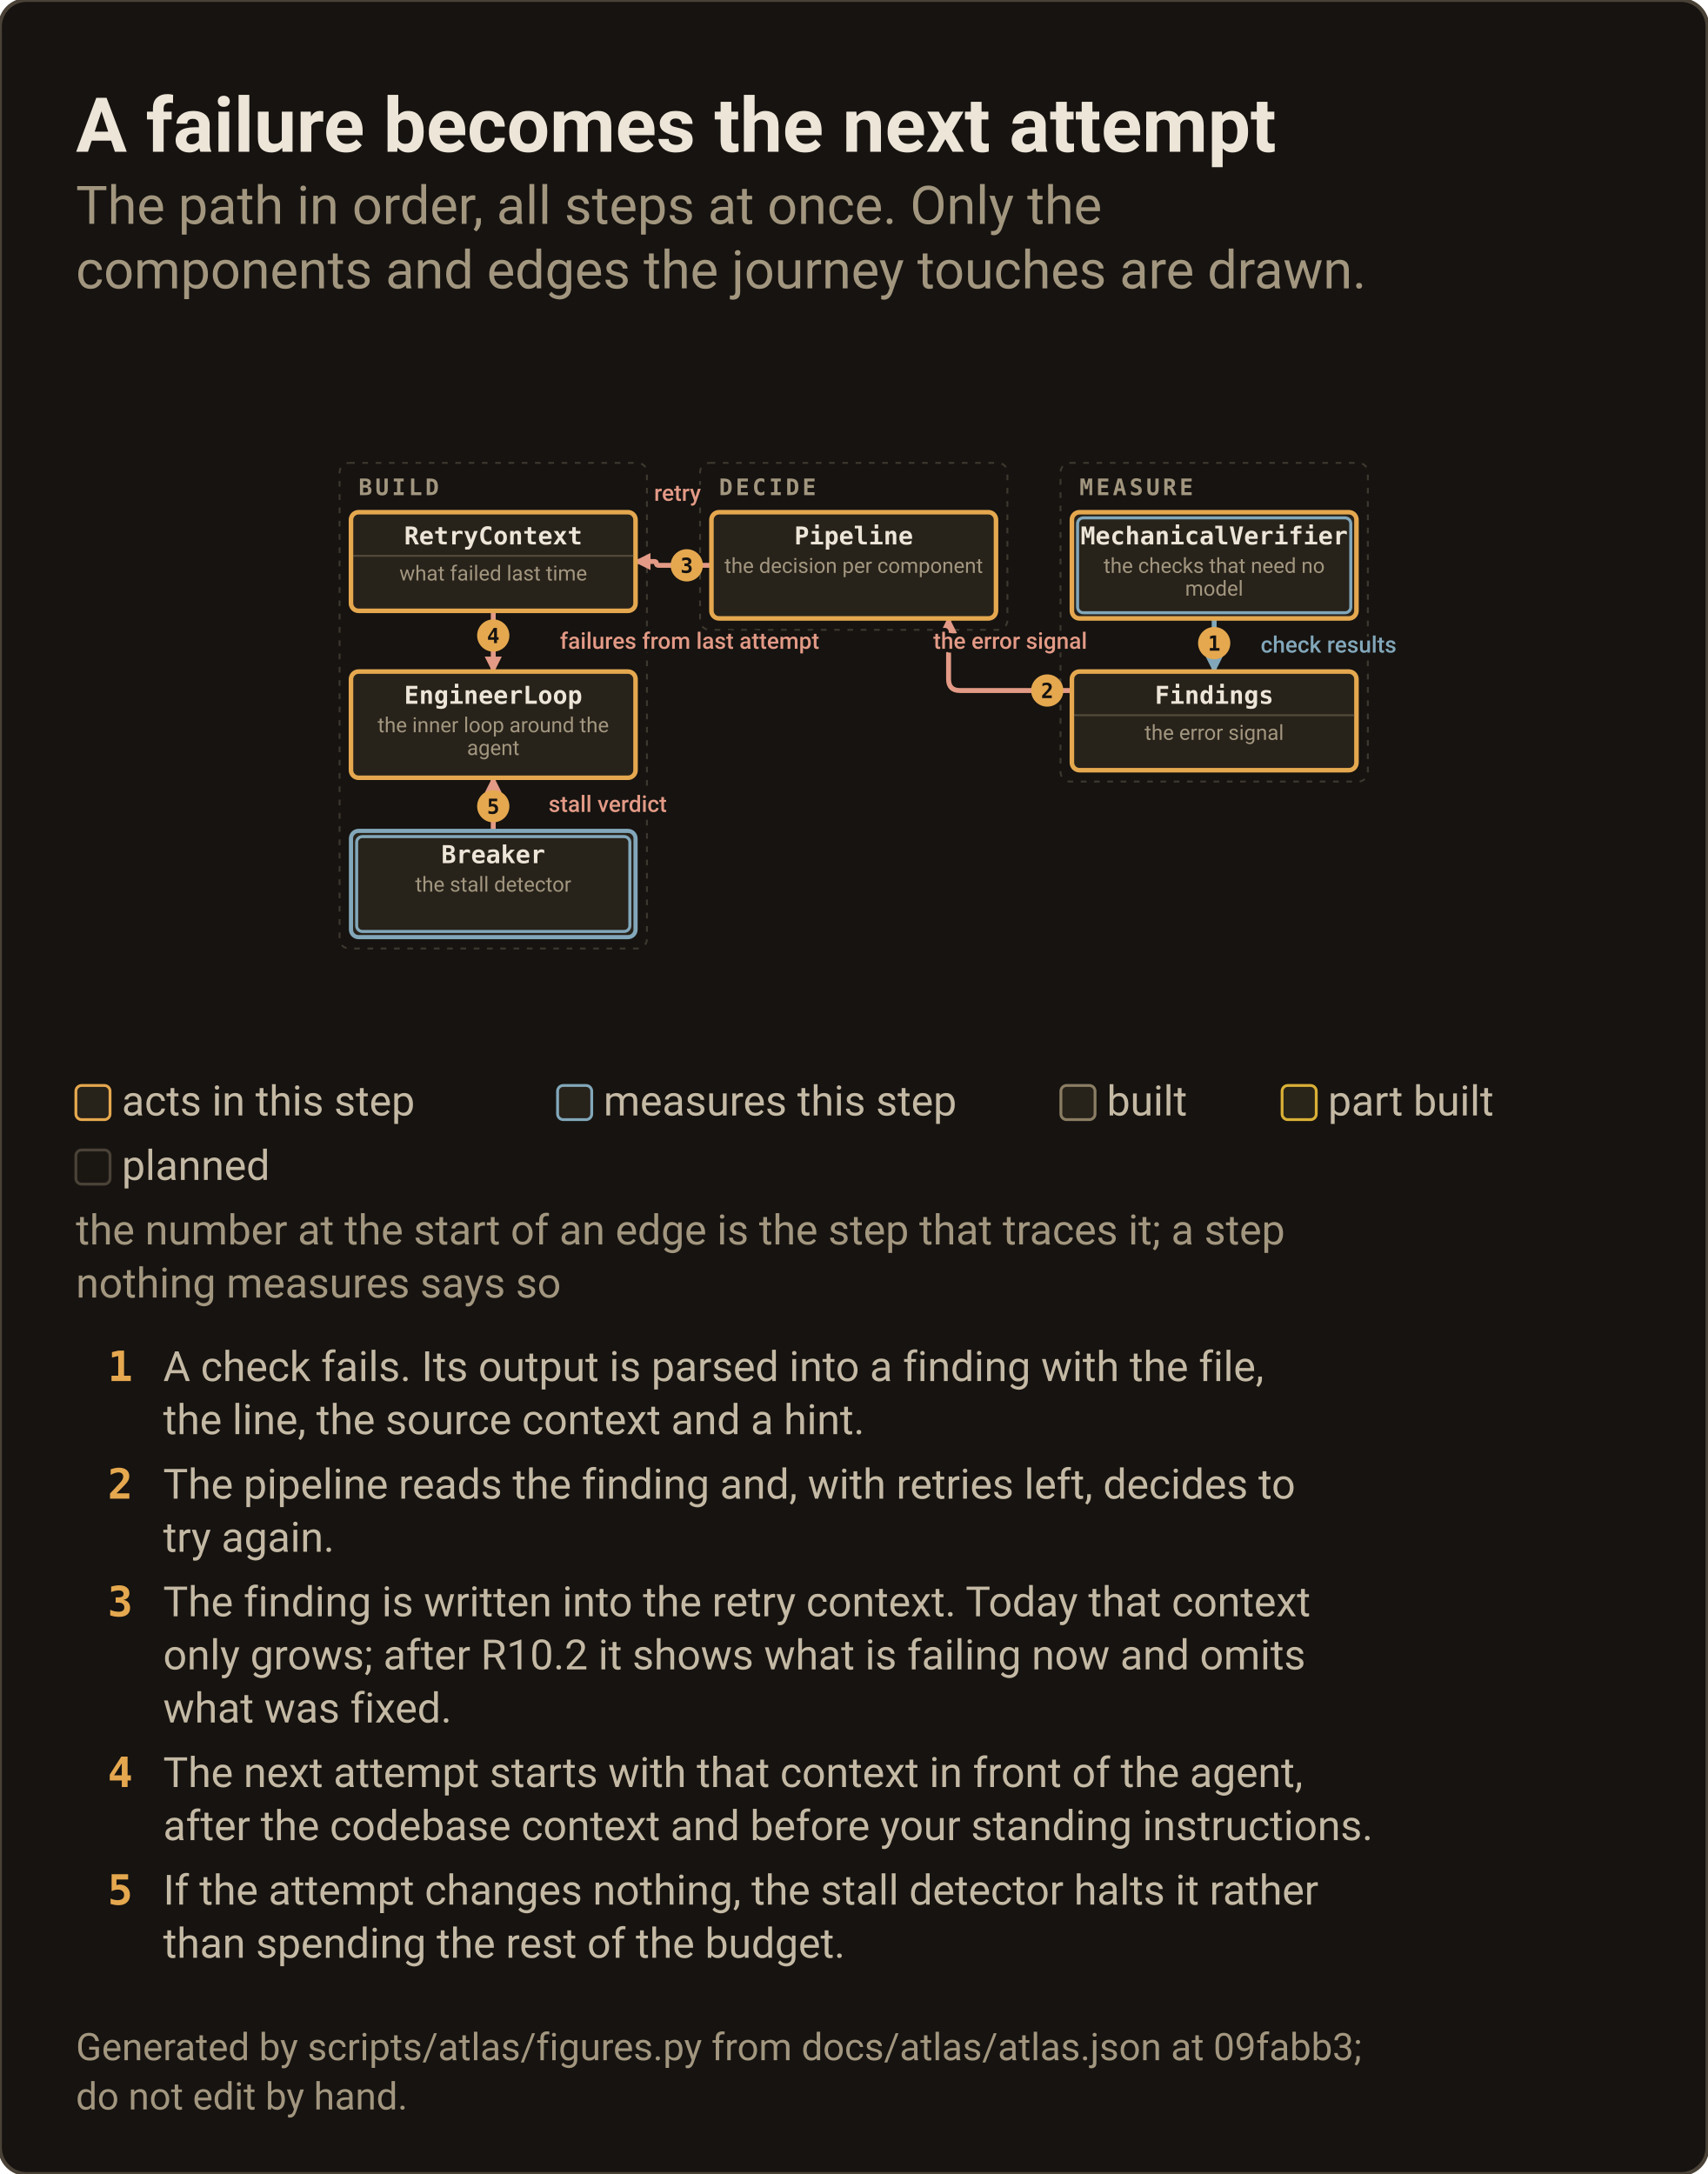
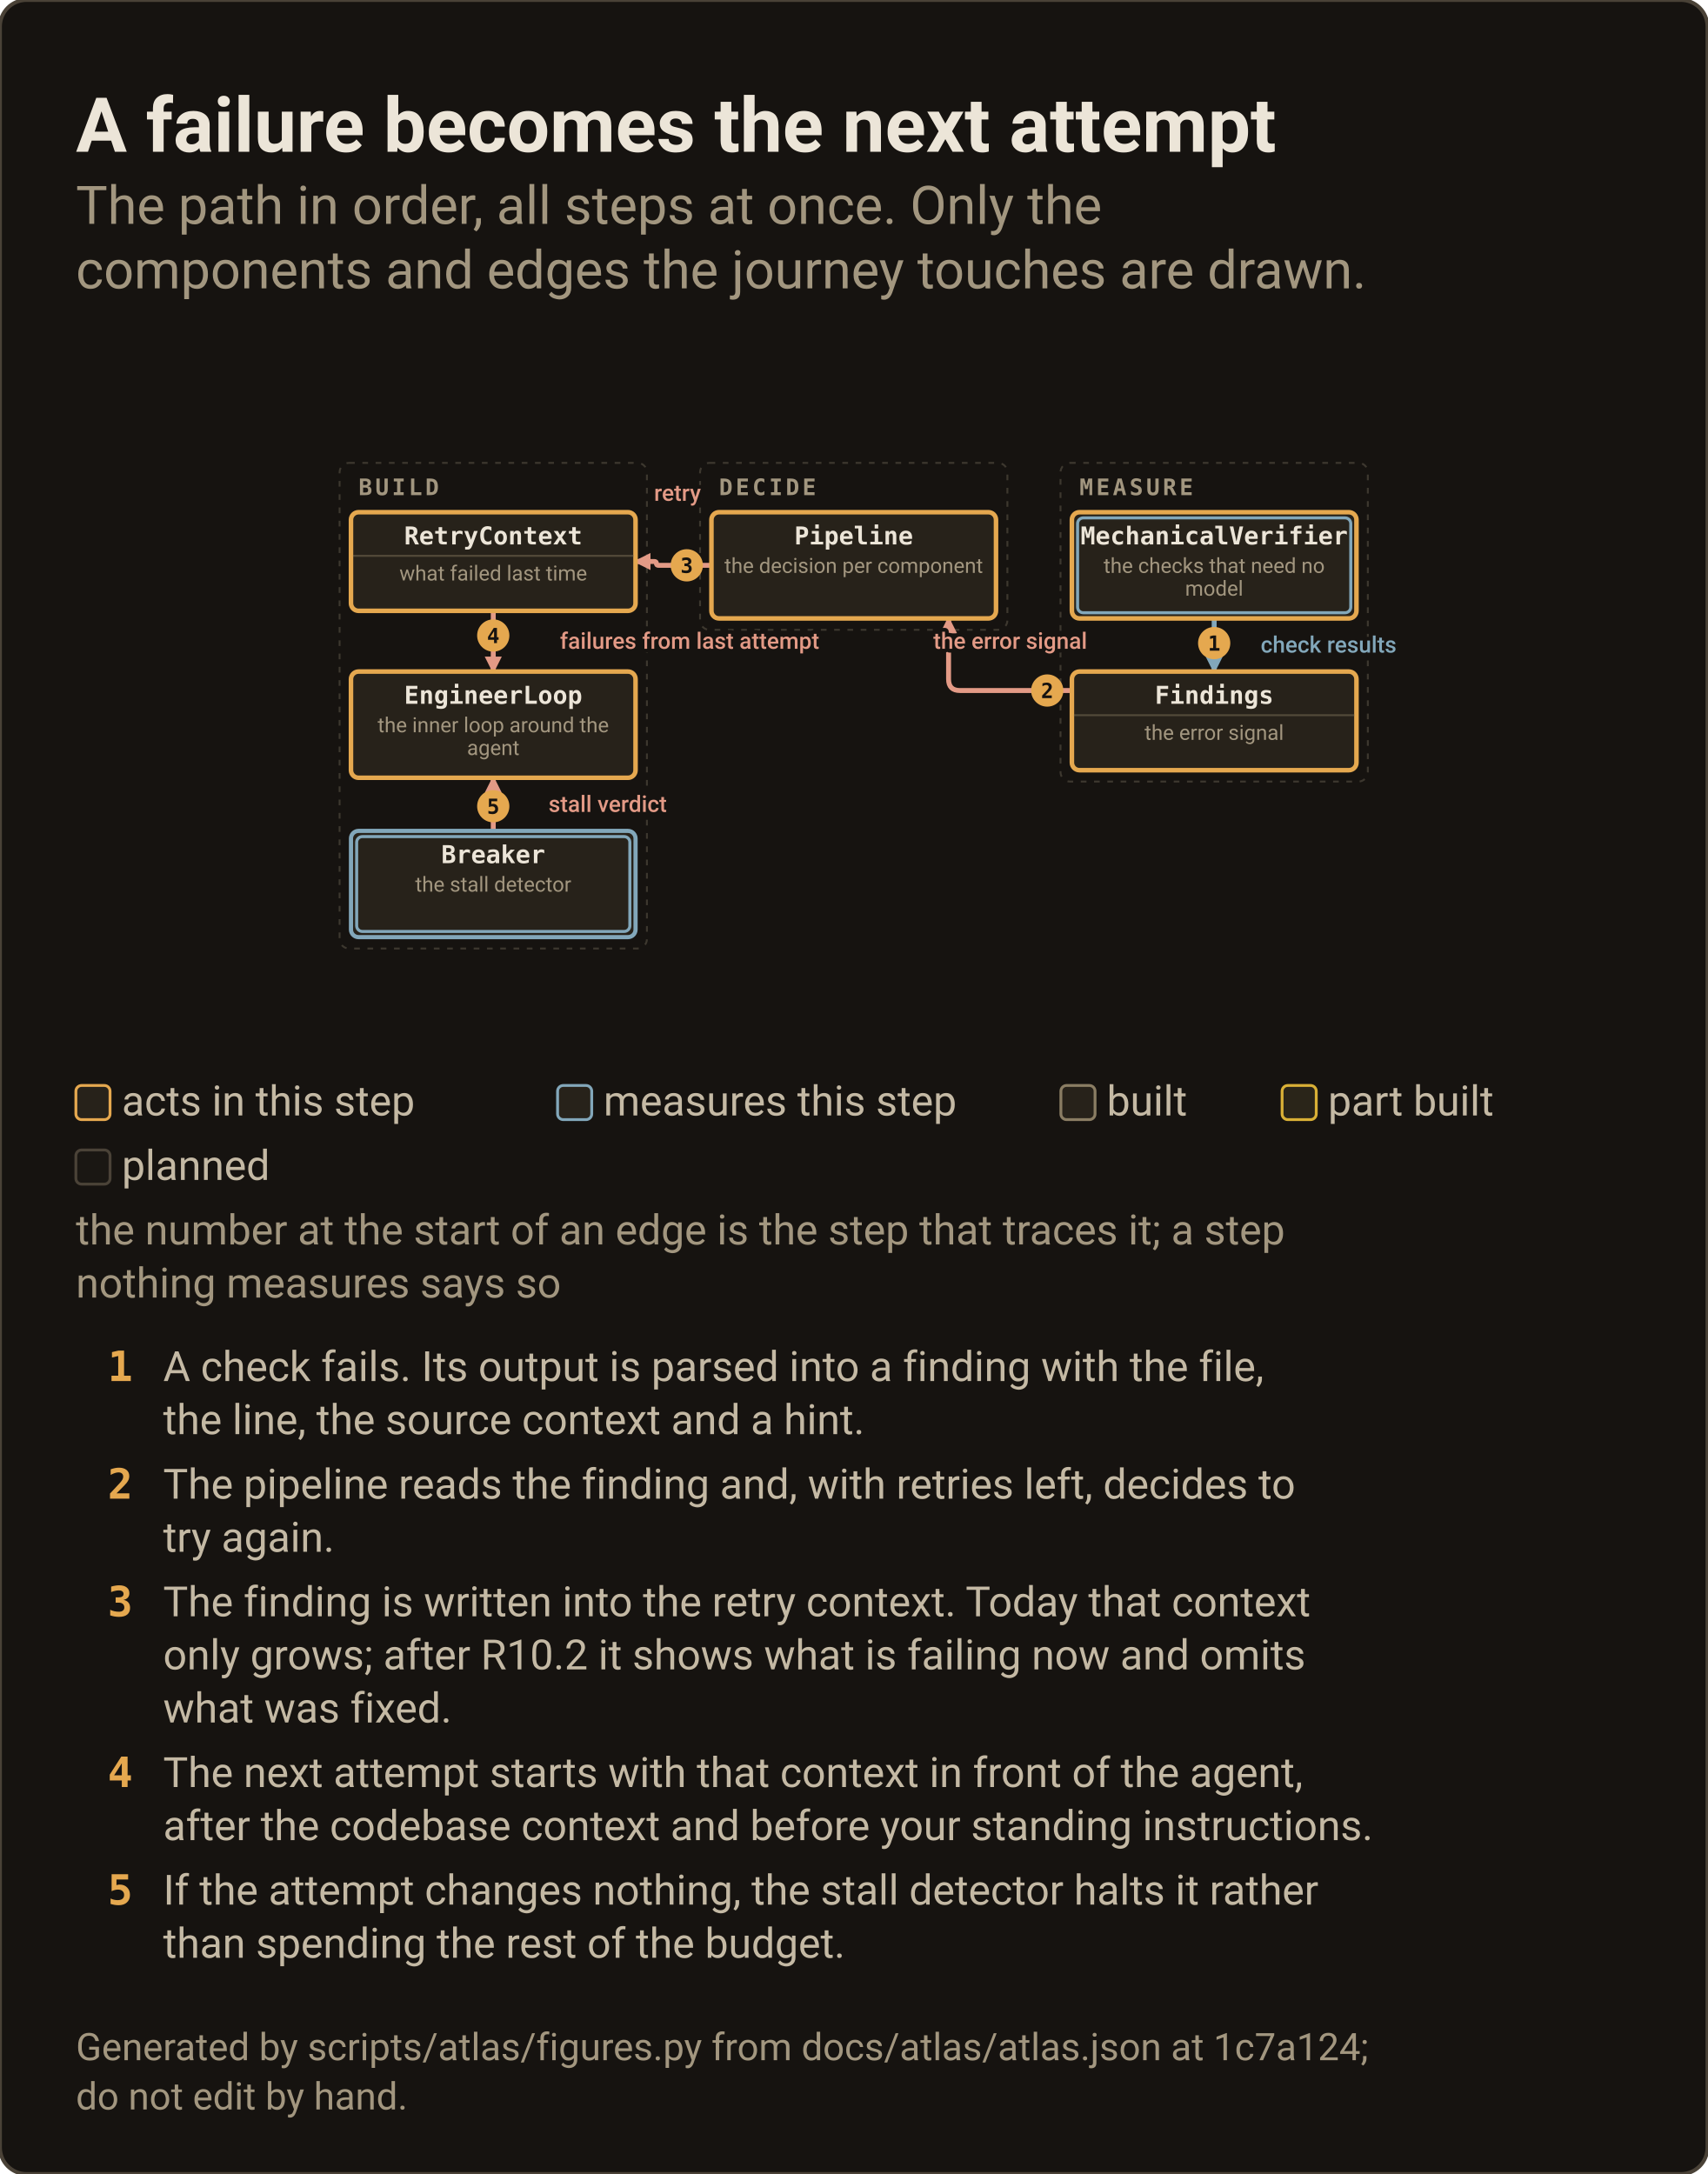
<svg xmlns="http://www.w3.org/2000/svg" width="900" height="1146" viewBox="0 0 900 1146" role="img" aria-label="Journey: A failure becomes the next attempt">
  <rect x="0" y="0" width="900" height="1146" rx="14" fill="#161310" stroke="#4A4237" stroke-width="2" />
  <text x="40.0" y="80.0" class="c0">A failure becomes the next attempt</text>
  <text x="40.0" y="118.0" class="c1">The path in order, all steps at once. Only the</text>
  <text x="40.0" y="152.0" class="c1">components and edges the journey touches are drawn.</text>
  <svg id="map" x="171.0" y="170.0" width="558" height="380" viewBox="0 0 558 380" overflow="visible">
    <defs>
      <marker id="map-m-work" viewBox="0 0 8 8" refX="7" refY="4" markerUnits="userSpaceOnUse" markerWidth="9" markerHeight="9" orient="auto-start-reverse">
        <path d="M0,0 L8,4 L0,8 z" fill="#D9CDB2" />
      </marker>
      <marker id="map-m-measure" viewBox="0 0 8 8" refX="7" refY="4" markerUnits="userSpaceOnUse" markerWidth="9" markerHeight="9" orient="auto-start-reverse">
        <path d="M0,0 L8,4 L0,8 z" fill="#82A7BA" />
      </marker>
      <marker id="map-m-feedback" viewBox="0 0 8 8" refX="7" refY="4" markerUnits="userSpaceOnUse" markerWidth="9" markerHeight="9" orient="auto-start-reverse">
        <path d="M0,0 L8,4 L0,8 z" fill="#E39A86" />
      </marker>
      <marker id="map-m-operator" viewBox="0 0 8 8" refX="7" refY="4" markerUnits="userSpaceOnUse" markerWidth="9" markerHeight="9" orient="auto-start-reverse">
        <path d="M0,0 L8,4 L0,8 z" fill="#DD9BBD" />
      </marker>
      <marker id="map-m-trust" viewBox="0 0 8 8" refX="7" refY="4" markerUnits="userSpaceOnUse" markerWidth="9" markerHeight="9" orient="auto-start-reverse">
        <path d="M0,0 L8,4 L0,8 z" fill="#B48EC9" />
      </marker>
      <marker id="map-m-learn" viewBox="0 0 8 8" refX="7" refY="4" markerUnits="userSpaceOnUse" markerWidth="9" markerHeight="9" orient="auto-start-reverse">
        <path d="M0,0 L8,4 L0,8 z" fill="#86C9A9" />
      </marker>
      <marker id="map-m-record" viewBox="0 0 8 8" refX="7" refY="4" markerUnits="userSpaceOnUse" markerWidth="9" markerHeight="9" orient="auto-start-reverse">
        <path d="M0,0 L8,4 L0,8 z" fill="#B7C27C" />
      </marker>
      <marker id="map-m-change" viewBox="0 0 8 8" refX="7" refY="4" markerUnits="userSpaceOnUse" markerWidth="9" markerHeight="9" orient="auto-start-reverse">
        <path d="M0,0 L8,4 L0,8 z" fill="#E26D5A" />
      </marker>
      <marker id="map-m-reach" viewBox="0 0 8 8" refX="7" refY="4" markerUnits="userSpaceOnUse" markerWidth="9" markerHeight="9" orient="auto-start-reverse">
        <path d="M0,0 L8,4 L0,8 z" fill="#E5A84F" />
      </marker>
    </defs>
    <style>#map .node.quiet{opacity:.42}#map .node.planned{opacity:.5}#map .node.planned.quiet{opacity:.3}#map .node.meas .node__box{stroke:#82A7BA;stroke-width:2.2}#map .node.acts .node__box{stroke:#E5A84F;stroke-width:2.4}#map .node__ring{display:none;fill:none;stroke:#82A7BA;stroke-width:1.6}#map .node.meas .node__ring{display:inline}#map .flow.planned{opacity:.35}#map .flowlbl.planned{opacity:.5}#map .flow.off,#map .flowlbl.off{display:none}#map .flow.hot{opacity:1;stroke-opacity:1;stroke-width:2.6}#map .flowlbl.hot{opacity:1}</style>
    <rect x="8.0" y="74.0" width="162.0" height="256.0" rx="5" fill="none" stroke="#A2967F" stroke-opacity=".28" stroke-width="1" stroke-dasharray="3 4" />
    <text x="18.0" y="91.0" class="t3">BUILD</text>
    <rect x="198.0" y="74.0" width="162.0" height="88.0" rx="5" fill="none" stroke="#A2967F" stroke-opacity=".28" stroke-width="1" stroke-dasharray="3 4" />
    <text x="208.0" y="91.0" class="t3">DECIDE</text>
    <rect x="388.0" y="74.0" width="162.0" height="168.0" rx="5" fill="none" stroke="#A2967F" stroke-opacity=".28" stroke-width="1" stroke-dasharray="3 4" />
    <text x="398.0" y="91.0" class="t3">MEASURE</text>
    <g data-layer="flow">
      <path id="map-f30" class="flow measure hot" data-edge="30" data-from="MechanicalVerifier" data-to="Findings" data-art="check results" data-kind="measure" data-layer="measure" d="M 469.0 156.0 L 469.0 184.0" fill="none" stroke="#82A7BA" stroke-opacity="0.82" stroke-width="1.2" stroke-linecap="round" marker-end="url(#map-m-measure)" />
      <path id="map-f35" class="flow decide hot" data-edge="35" data-from="Findings" data-to="Pipeline" data-art="the error signal" data-kind="decide" data-layer="feedback" d="M 394.0 194.0 L 335.0 194.0 Q 329.0 194.0 329.0 188.0 L 329.0 156.0" fill="none" stroke="#E39A86" stroke-opacity="0.82" stroke-width="1.2" stroke-linecap="round" marker-end="url(#map-m-feedback)" />
      <path id="map-f36" class="flow decide hot" data-edge="36" data-from="Pipeline" data-to="RetryContext" data-art="retry" data-kind="decide" data-layer="feedback" d="M 204.0 128.0 L 176.0 128.0 Q 175.0 128.0 175.0 127.0 L 175.0 127.0 Q 175.0 126.0 174.0 126.0 L 164.0 126.0" fill="none" stroke="#E39A86" stroke-opacity="0.82" stroke-width="1.2" stroke-linecap="round" marker-end="url(#map-m-feedback)" />
      <path id="map-f15" class="flow build hot" data-edge="15" data-from="RetryContext" data-to="EngineerLoop" data-art="failures from last attempt" data-kind="build" data-layer="feedback" d="M 89.0 152.0 L 89.0 184.0" fill="none" stroke="#E39A86" stroke-opacity="0.82" stroke-width="1.2" stroke-linecap="round" marker-end="url(#map-m-feedback)" />
      <path id="map-f21" class="flow build hot" data-edge="21" data-from="Breaker" data-to="EngineerLoop" data-art="stall verdict" data-kind="build" data-layer="feedback" d="M 89.0 268.0 L 89.0 240.0" fill="none" stroke="#E39A86" stroke-opacity="0.82" stroke-width="1.2" stroke-linecap="round" marker-end="url(#map-m-feedback)" />
    </g>
    <g class="node built acts" data-id="RetryContext" data-kind="store" data-state="built" data-region="build" role="button" tabindex="0" aria-label="RetryContext, what failed last time, built">
      <rect class="node__box" x="14.0" y="100.0" width="150.0" height="52.0" rx="4.0" fill="#27221A" stroke="#8A7D63" stroke-width="1.1" />
      <rect class="node__ring" x="17.0" y="103.0" width="144.0" height="46.0" rx="3.0" />
      <text x="89.0" y="117.0" class="t4">RetryContext</text>
      <line x1="15.0" y1="123.0" x2="163.0" y2="123.0" stroke="#8A7D63" stroke-opacity=".45" stroke-width="1" />
      <g data-layer="job">
        <text x="89.0" y="136.0" class="t5">what failed last time</text>
      </g>
    </g>
    <g class="node built acts" data-id="EngineerLoop" data-kind="component" data-state="built" data-region="build" role="button" tabindex="0" aria-label="EngineerLoop, the inner loop around the agent, built">
      <rect class="node__box" x="14.0" y="184.0" width="150.0" height="56.0" rx="4.0" fill="#27221A" stroke="#8A7D63" stroke-width="1.1" />
      <rect class="node__ring" x="17.0" y="187.0" width="144.0" height="50.0" rx="3.0" />
      <text x="89.0" y="201.0" class="t4">EngineerLoop</text>
      <g data-layer="job">
        <text x="89.0" y="216.0" class="t5">the inner loop around the</text>
        <text x="89.0" y="228.0" class="t5">agent</text>
      </g>
    </g>
    <g class="node built meas" data-id="Breaker" data-kind="component" data-state="built" data-region="build" role="button" tabindex="0" aria-label="Breaker, the stall detector, built">
      <rect class="node__box" x="14.0" y="268.0" width="150.0" height="56.0" rx="4.0" fill="#27221A" stroke="#8A7D63" stroke-width="1.1" />
      <rect class="node__ring" x="17.0" y="271.0" width="144.0" height="50.0" rx="3.0" />
      <text x="89.0" y="285.0" class="t4">Breaker</text>
      <g data-layer="job">
        <text x="89.0" y="300.0" class="t5">the stall detector</text>
      </g>
    </g>
    <g class="node built acts meas" data-id="MechanicalVerifier" data-kind="component" data-state="built" data-region="measure" role="button" tabindex="0" aria-label="MechanicalVerifier, the checks that need no model, built">
      <rect class="node__box" x="394.0" y="100.0" width="150.0" height="56.0" rx="4.0" fill="#27221A" stroke="#8A7D63" stroke-width="1.1" />
      <rect class="node__ring" x="397.0" y="103.0" width="144.0" height="50.0" rx="3.0" />
      <text x="469.0" y="117.0" class="t4">MechanicalVerifier</text>
      <g data-layer="job">
        <text x="469.0" y="132.0" class="t5">the checks that need no</text>
        <text x="469.0" y="144.0" class="t5">model</text>
      </g>
    </g>
    <g class="node built acts" data-id="Findings" data-kind="store" data-state="built" data-region="measure" role="button" tabindex="0" aria-label="Findings, the error signal, built">
      <rect class="node__box" x="394.0" y="184.0" width="150.0" height="52.0" rx="4.0" fill="#27221A" stroke="#8A7D63" stroke-width="1.1" />
      <rect class="node__ring" x="397.0" y="187.0" width="144.0" height="46.0" rx="3.0" />
      <text x="469.0" y="201.0" class="t4">Findings</text>
      <line x1="395.0" y1="207.0" x2="543.0" y2="207.0" stroke="#8A7D63" stroke-opacity=".45" stroke-width="1" />
      <g data-layer="job">
        <text x="469.0" y="220.0" class="t5">the error signal</text>
      </g>
    </g>
    <g class="node built acts" data-id="Pipeline" data-kind="component" data-state="built" data-region="decide" role="button" tabindex="0" aria-label="Pipeline, the decision per component, built">
      <rect class="node__box" x="204.0" y="100.0" width="150.0" height="56.0" rx="4.0" fill="#27221A" stroke="#8A7D63" stroke-width="1.1" />
      <rect class="node__ring" x="207.0" y="103.0" width="144.0" height="50.0" rx="3.0" />
      <text x="279.0" y="117.0" class="t4">Pipeline</text>
      <g data-layer="job">
        <text x="279.0" y="132.0" class="t5">the decision per component</text>
      </g>
    </g>
    <g data-layer="flow">
      <g class="flowlbl measure hot" data-edge="30" data-from="MechanicalVerifier" data-to="Findings" data-layer="measure">
        <text x="529.3" y="174.0" class="t1">check results</text>
      </g>
      <g class="flowlbl decide hot" data-edge="35" data-from="Findings" data-to="Pipeline" data-layer="feedback">
        <text x="361.5" y="172.0" class="t2">the error signal</text>
      </g>
      <g class="flowlbl decide hot" data-edge="36" data-from="Pipeline" data-to="RetryContext" data-layer="feedback">
        <text x="186.1" y="94.0" class="t2">retry</text>
      </g>
      <g class="flowlbl build hot" data-edge="15" data-from="RetryContext" data-to="EngineerLoop" data-layer="feedback">
        <text x="192.5" y="172.0" class="t2">failures from last attempt</text>
      </g>
      <g class="flowlbl build hot" data-edge="21" data-from="Breaker" data-to="EngineerLoop" data-layer="feedback">
        <text x="149.3" y="258.0" class="t2">stall verdict</text>
      </g>
    </g>
    <g data-layer="steps">
      <g class="step" data-edge="30">
        <circle cx="469.0" cy="169.0" r="8.5" fill="#E5A84F" />
        <text x="469.0" y="173.0" class="t0">1</text>
      </g>
      <g class="step" data-edge="35">
        <circle cx="381.0" cy="194.0" r="8.5" fill="#E5A84F" />
        <text x="381.0" y="198.0" class="t0">2</text>
      </g>
      <g class="step" data-edge="36">
        <circle cx="191.0" cy="128.0" r="8.5" fill="#E5A84F" />
        <text x="191.0" y="132.0" class="t0">3</text>
      </g>
      <g class="step" data-edge="15">
        <circle cx="89.0" cy="165.0" r="8.5" fill="#E5A84F" />
        <text x="89.0" y="169.0" class="t0">4</text>
      </g>
      <g class="step" data-edge="21">
        <circle cx="89.0" cy="255.0" r="8.5" fill="#E5A84F" />
        <text x="89.0" y="259.0" class="t0">5</text>
      </g>
    </g>
    <style>#map .t0{font-family:ui-monospace,"SF Mono",SFMono-Regular,"JetBrains Mono",Menlo,Consolas,monospace;font-size:11.0px;font-weight:700;fill:#161310;text-anchor:middle}#map .t1{font-family:ui-sans-serif,system-ui,-apple-system,"SF Pro Text","Segoe UI",Roboto,"Helvetica Neue",Arial,sans-serif;font-size:12.0px;font-weight:500;fill:#82A7BA;text-anchor:middle;paint-order:stroke;stroke:#161310;stroke-width:4;stroke-linejoin:round}#map .t2{font-family:ui-sans-serif,system-ui,-apple-system,"SF Pro Text","Segoe UI",Roboto,"Helvetica Neue",Arial,sans-serif;font-size:12.0px;font-weight:500;fill:#E39A86;text-anchor:middle;paint-order:stroke;stroke:#161310;stroke-width:4;stroke-linejoin:round}#map .t3{font-family:ui-monospace,"SF Mono",SFMono-Regular,"JetBrains Mono",Menlo,Consolas,monospace;font-size:12.0px;font-weight:600;fill:#A2967F;text-anchor:start;letter-spacing:.13em}#map .t4{font-family:ui-monospace,"SF Mono",SFMono-Regular,"JetBrains Mono",Menlo,Consolas,monospace;font-size:13.0px;font-weight:600;fill:#ECE5D8;text-anchor:middle}#map .t5{font-family:ui-sans-serif,system-ui,-apple-system,"SF Pro Text","Segoe UI",Roboto,"Helvetica Neue",Arial,sans-serif;font-size:11.0px;font-weight:400;fill:#A2967F;text-anchor:middle}</style>
  </svg>
  <rect x="40.0" y="572.2" width="18" height="18" rx="3" fill="#27221A" stroke="#E5A84F" stroke-width="1.5" />
  <text x="64.2" y="588.0" class="c2">acts in this step</text>
  <rect x="293.9" y="572.2" width="18" height="18" rx="3" fill="#27221A" stroke="#82A7BA" stroke-width="1.5" />
  <text x="318.1" y="588.0" class="c2">measures this step</text>
  <rect x="559.2" y="572.2" width="18" height="18" rx="3" fill="#27221A" stroke="#8A7D63" stroke-width="1.5" />
  <text x="583.4" y="588.0" class="c2">built</text>
  <rect x="675.8" y="572.2" width="18" height="18" rx="3" fill="#2A2519" stroke="#D9B036" stroke-width="1.5" />
  <text x="700.0" y="588.0" class="c2">part built</text>
  <rect x="40.0" y="606.2" width="18" height="18" rx="3" fill="#1A1713" stroke="#4A4237" stroke-width="1.5" />
  <text x="64.2" y="622.0" class="c2">planned</text>
  <text x="40.0" y="656.0" class="c3">the number at the start of an edge is the step that traces it; a step</text>
  <text x="40.0" y="684.0" class="c3">nothing measures says so</text>
  <text x="70.0" y="728.0" class="c4">1</text>
  <text x="86.0" y="728.0" class="c2">A check fails. Its output is parsed into a finding with the file,</text>
  <text x="86.0" y="756.0" class="c2">the line, the source context and a hint.</text>
  <text x="70.0" y="790.0" class="c4">2</text>
  <text x="86.0" y="790.0" class="c2">The pipeline reads the finding and, with retries left, decides to</text>
  <text x="86.0" y="818.0" class="c2">try again.</text>
  <text x="70.0" y="852.0" class="c4">3</text>
  <text x="86.0" y="852.0" class="c2">The finding is written into the retry context. Today that context</text>
  <text x="86.0" y="880.0" class="c2">only grows; after R10.2 it shows what is failing now and omits</text>
  <text x="86.0" y="908.0" class="c2">what was fixed.</text>
  <text x="70.0" y="942.0" class="c4">4</text>
  <text x="86.0" y="942.0" class="c2">The next attempt starts with that context in front of the agent,</text>
  <text x="86.0" y="970.0" class="c2">after the codebase context and before your standing instructions.</text>
  <text x="70.0" y="1004.0" class="c4">5</text>
  <text x="86.0" y="1004.0" class="c2">If the attempt changes nothing, the stall detector halts it rather</text>
  <text x="86.0" y="1032.0" class="c2">than spending the rest of the budget.</text>
-   <text x="40.0" y="1086.0" class="c5">Generated by scripts/atlas/figures.py from docs/atlas/atlas.json at 09fabb3;</text>
+   <text x="40.0" y="1086.0" class="c5">Generated by scripts/atlas/figures.py from docs/atlas/atlas.json at 1c7a124;</text>
  <text x="40.0" y="1112.0" class="c5">do not edit by hand.</text>
  <style>.c0{font-family:ui-sans-serif,system-ui,-apple-system,"SF Pro Text","Segoe UI",Roboto,"Helvetica Neue",Arial,sans-serif;font-size:40.0px;font-weight:600;fill:#ECE5D8;text-anchor:start}.c1{font-family:ui-sans-serif,system-ui,-apple-system,"SF Pro Text","Segoe UI",Roboto,"Helvetica Neue",Arial,sans-serif;font-size:28.0px;font-weight:400;fill:#A2967F;text-anchor:start}.c2{font-family:ui-sans-serif,system-ui,-apple-system,"SF Pro Text","Segoe UI",Roboto,"Helvetica Neue",Arial,sans-serif;font-size:22.0px;font-weight:400;fill:#C4B9A4;text-anchor:start}.c3{font-family:ui-sans-serif,system-ui,-apple-system,"SF Pro Text","Segoe UI",Roboto,"Helvetica Neue",Arial,sans-serif;font-size:22.0px;font-weight:400;fill:#A2967F;text-anchor:start}.c4{font-family:ui-monospace,"SF Mono",SFMono-Regular,"JetBrains Mono",Menlo,Consolas,monospace;font-size:22.0px;font-weight:700;fill:#E5A84F;text-anchor:end}.c5{font-family:ui-sans-serif,system-ui,-apple-system,"SF Pro Text","Segoe UI",Roboto,"Helvetica Neue",Arial,sans-serif;font-size:20.0px;font-weight:400;fill:#A2967F;text-anchor:start}</style>
</svg>
